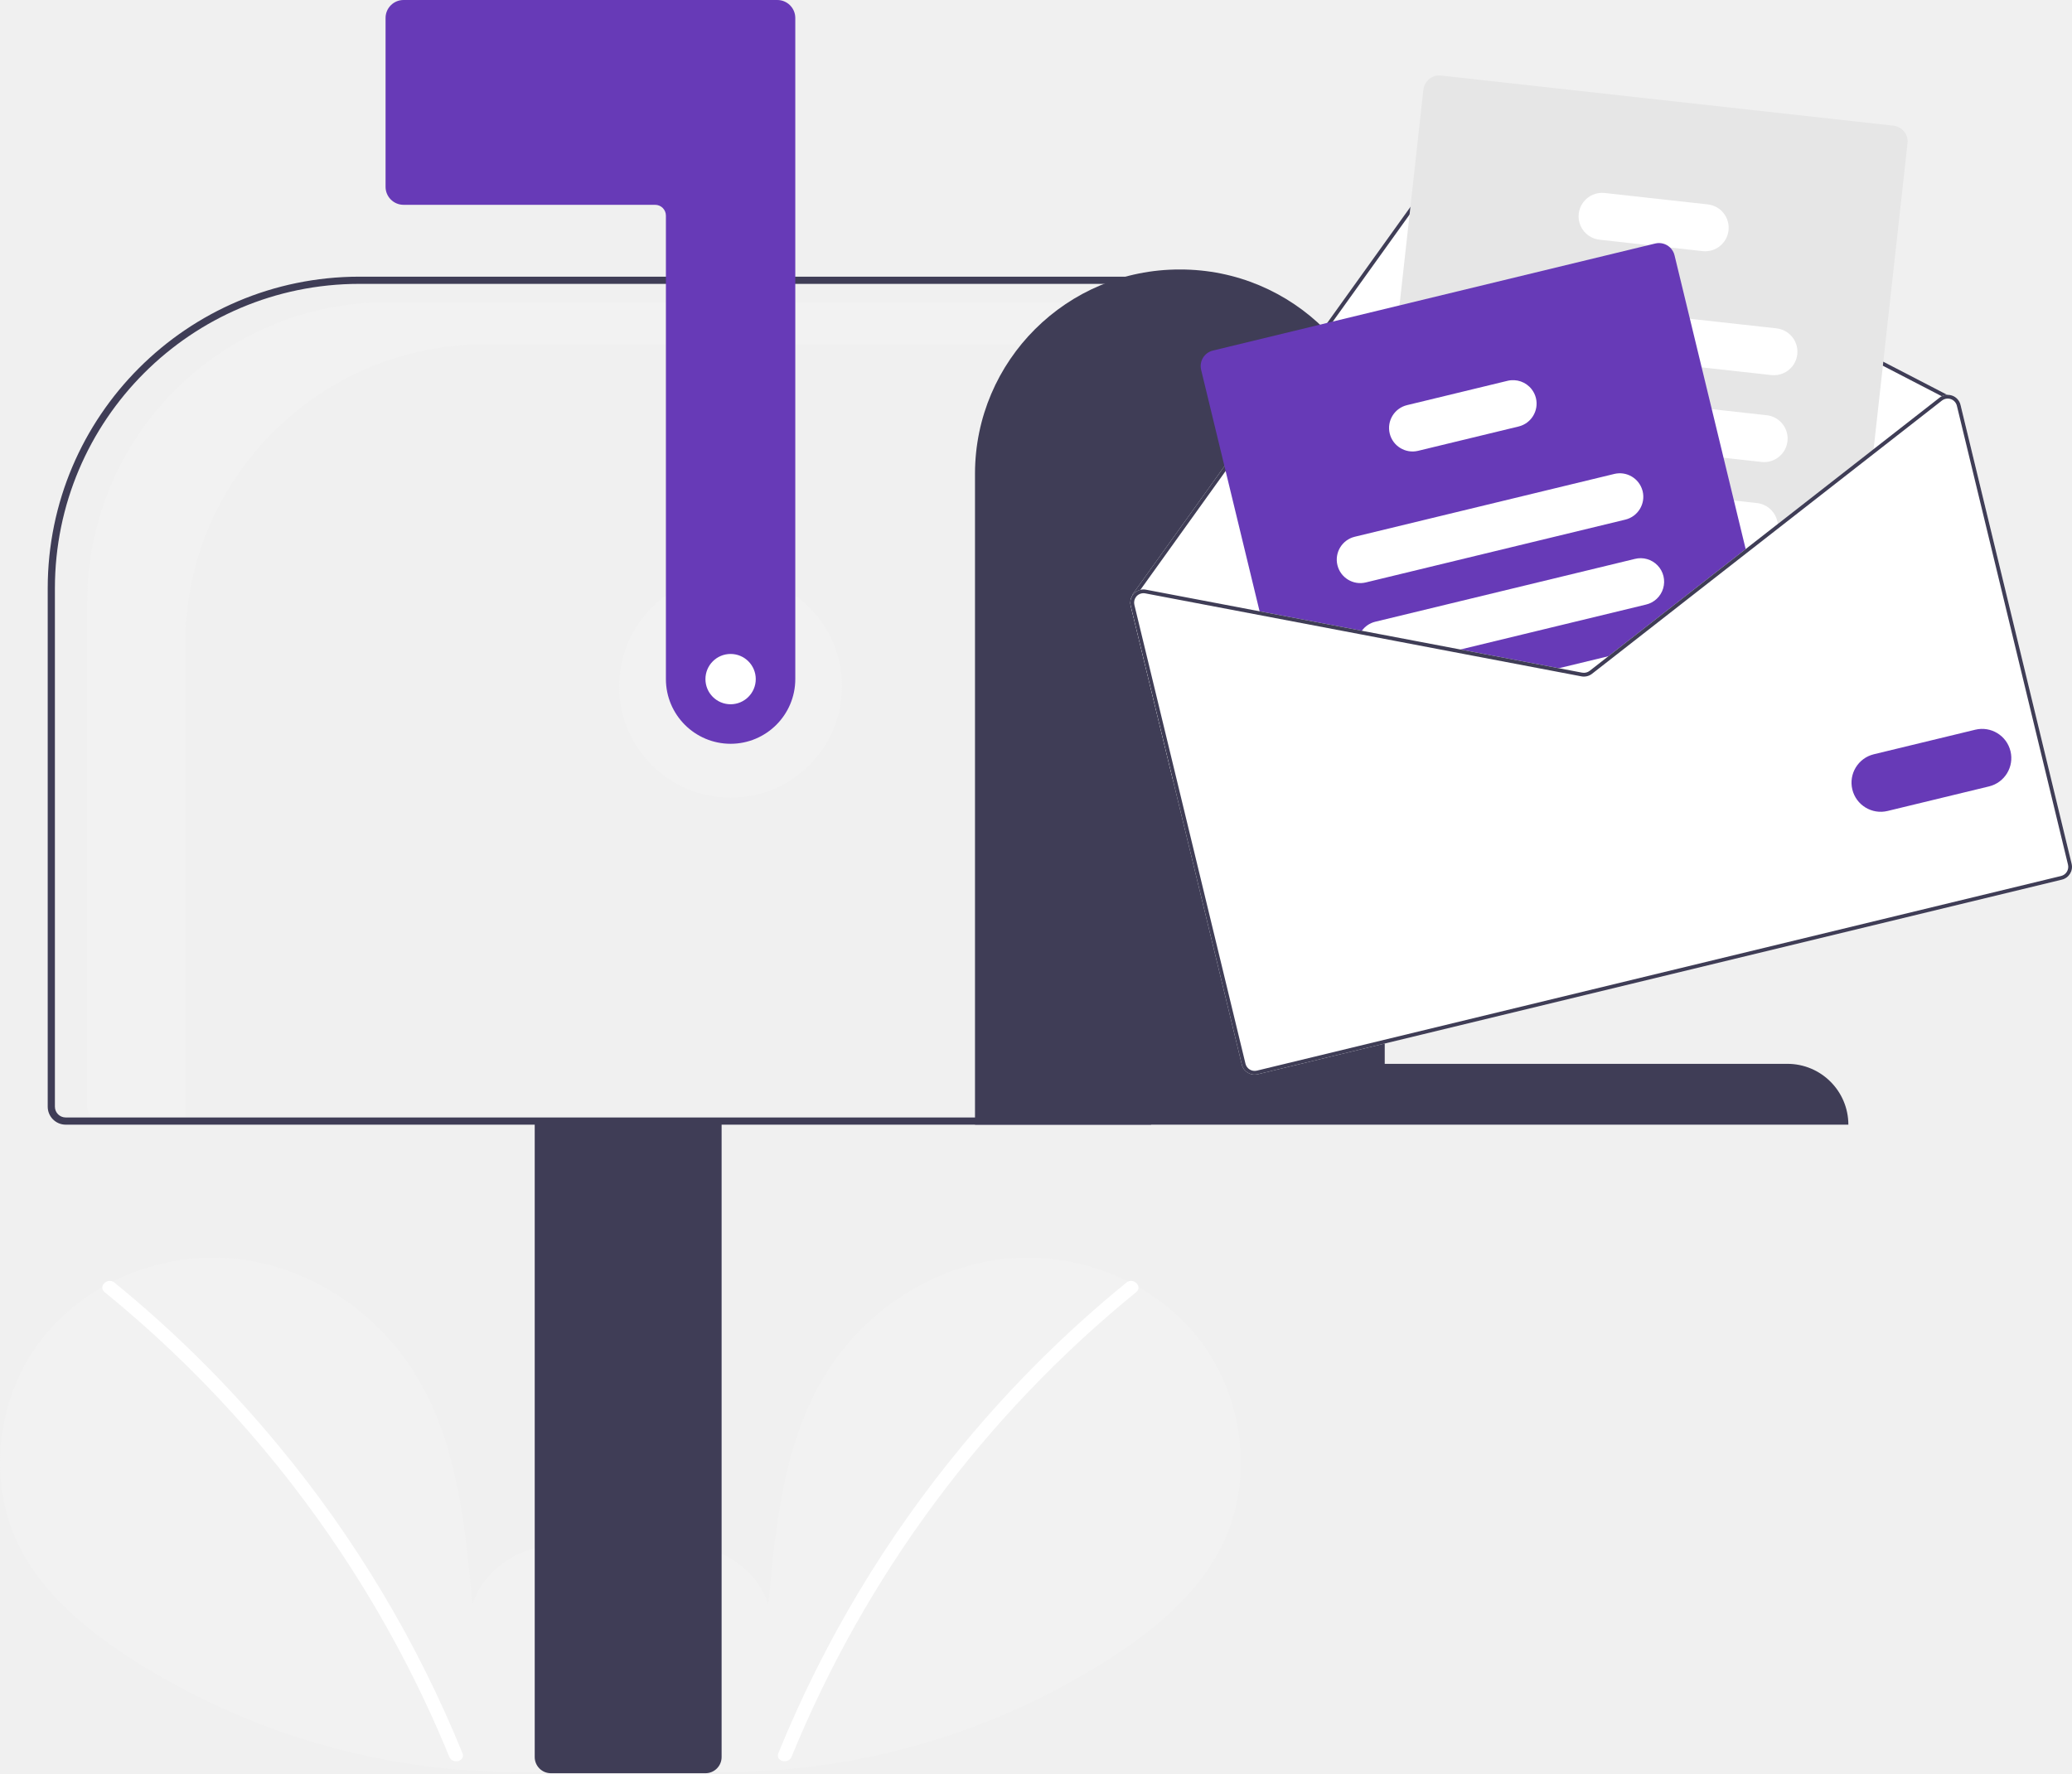
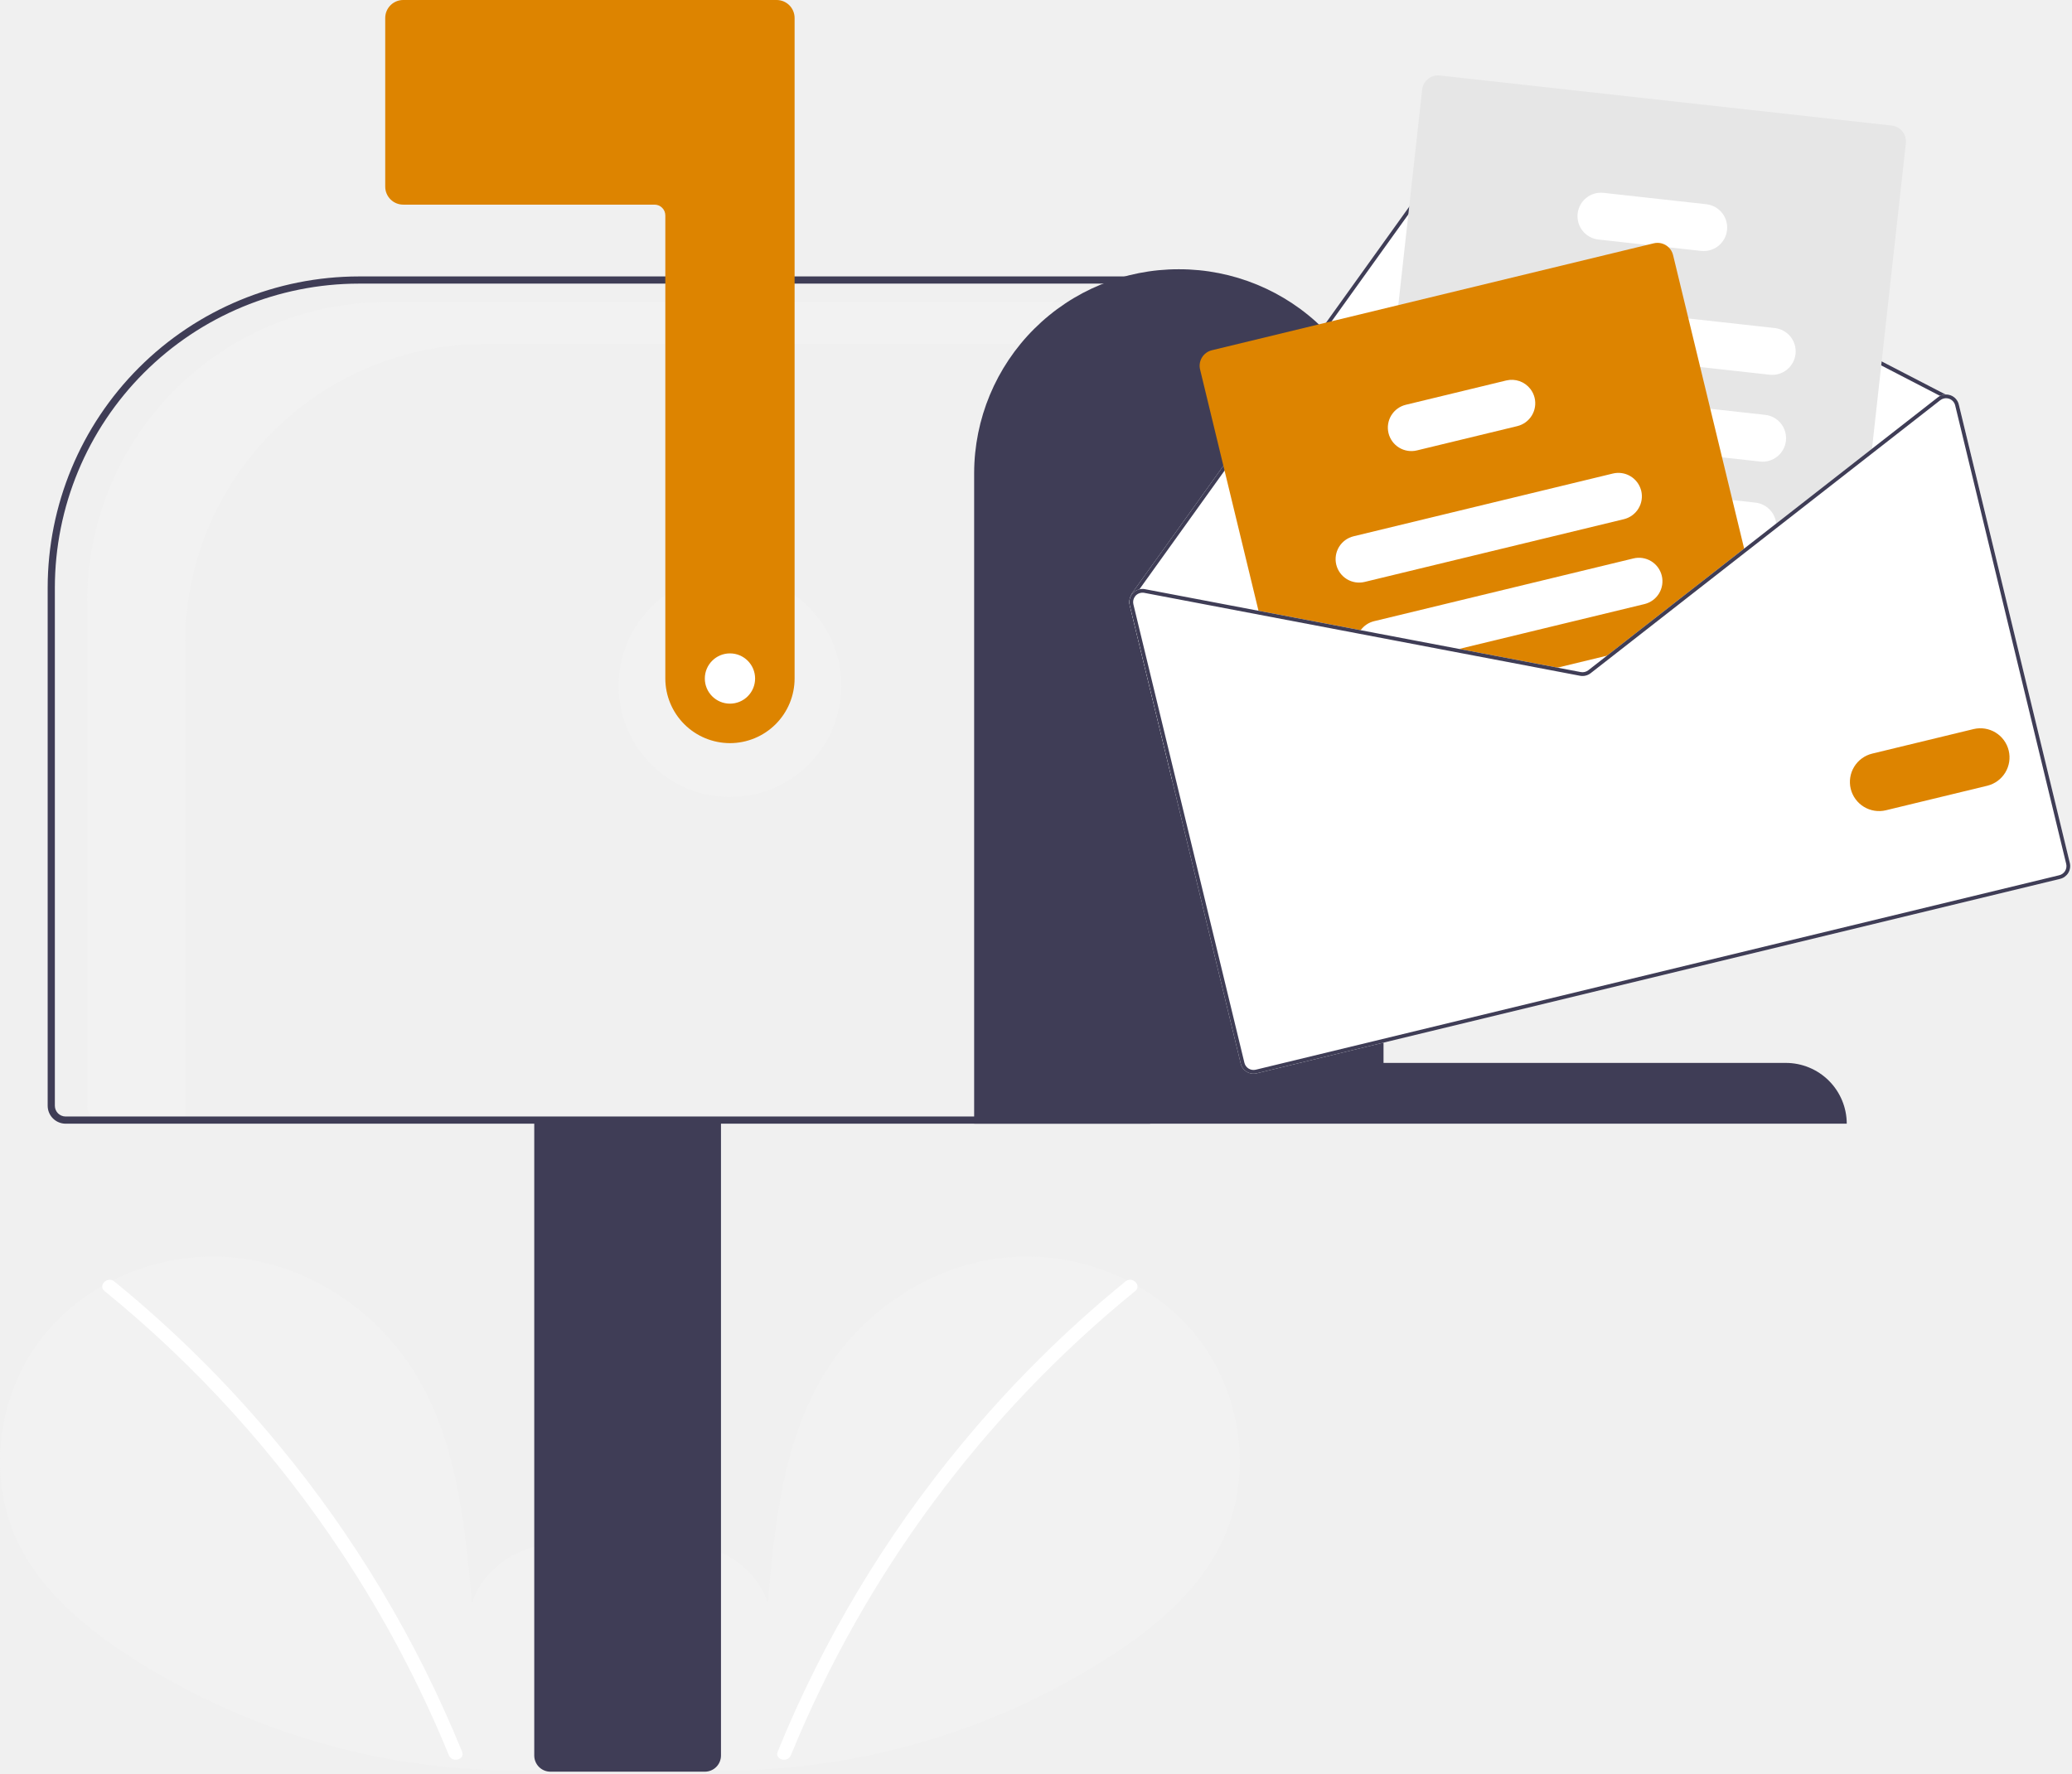
- <svg xmlns="http://www.w3.org/2000/svg" data-name="Layer 1" width="576.499" height="493.5" viewBox="0 0 576.499 493.5">
-   <path d="M481.172,691.6c9.255-7.82,14.876-20.173,13.402-32.2s-10.605-23.082-22.449-25.636-25.345,4.516-28.943,16.085c-1.98-22.306-4.261-45.547-16.12-64.542-10.738-17.2-29.337-29.507-49.494-31.709s-41.38,6.114-53.951,22.024-15.649,39.039-6.845,57.305c6.486,13.456,18.436,23.47,30.956,31.616a199.786,199.786,0,0,0,136.641,29.893" transform="translate(-311.7504 -203.25)" fill="#f2f2f2" />
-   <path d="M343.55,560.174A326.879,326.879,0,0,1,389.104,605.409a327.833,327.833,0,0,1,51.308,85.741c.924,2.264-2.752,3.25-3.666,1.011a324.462,324.462,0,0,0-29.647-56.094,325.7,325.7,0,0,0-66.237-73.205c-1.898-1.546.806-4.221,2.688-2.688Z" transform="translate(-311.7504 -203.25)" fill="#fff" />
-   <path d="M487.565,691.6c-9.255-7.82-14.876-20.173-13.402-32.2s10.605-23.082,22.449-25.636,25.345,4.516,28.943,16.085c1.98-22.306,4.261-45.547,16.12-64.542,10.738-17.2,29.337-29.507,49.494-31.709s41.38,6.114,53.951,22.024,15.649,39.039,6.845,57.305c-6.486,13.456-18.436,23.47-30.956,31.616a199.786,199.786,0,0,1-136.641,29.893" transform="translate(-311.7504 -203.25)" fill="#f2f2f2" />
-   <path d="M625.187,560.174A326.879,326.879,0,0,0,579.633,605.409a327.833,327.833,0,0,0-51.308,85.741c-.924,2.264,2.752,3.25,3.666,1.011a325.987,325.987,0,0,1,95.884-129.299c1.898-1.546-.806-4.221-2.688-2.688Z" transform="translate(-311.7504 -203.25)" fill="#fff" />
-   <circle cx="203.277" cy="191" r="31" fill="#f2f2f2" />
-   <path d="M419.446,287.388H633.027V299.073H446.711a83.418,83.418,0,0,0-83.419,83.418V515.25H339.922a3.895,3.895,0,0,1-3.895-3.895V370.806A83.418,83.418,0,0,1,419.446,287.388Z" transform="translate(-311.7504 -203.25)" fill="#f2f2f2" />
-   <path d="M460.527,692.25V514.75h52v177.5a4.505,4.505,0,0,1-4.5,4.5h-43A4.505,4.505,0,0,1,460.527,692.25Z" transform="translate(-311.7504 -203.25)" fill="#3f3d56" />
-   <path d="M325.027,511.25V366.916A86.764,86.764,0,0,1,411.692,280.25H632.027v236h-302A5.006,5.006,0,0,1,325.027,511.25Zm305-229H411.692a84.761,84.761,0,0,0-84.665,84.666V511.25a3.003,3.003,0,0,0,3,3h300Z" transform="translate(-311.7504 -203.25)" fill="#3f3d56" />
-   <path d="M515.027,410.25a18.02,18.02,0,0,1-18-18v-129a3.003,3.003,0,0,0-3-3h-70a5.006,5.006,0,0,1-5-5v-47a5.006,5.006,0,0,1,5-5h104a5.006,5.006,0,0,1,5,5v184A18.02,18.02,0,0,1,515.027,410.25Z" transform="translate(-311.7504 -203.25)" fill="#673ab7" />
-   <path d="M640.027,278.25h0a56.881,56.881,0,0,1,57,56.761V499.321h112a16.965,16.965,0,0,1,17,16.929h-243V335.011A56.881,56.881,0,0,1,640.027,278.25Z" transform="translate(-311.7504 -203.25)" fill="#3f3d56" />
-   <path d="M626.349,371.817l11.803,48.756L869.033,364.682l-11.803-48.756a3.638,3.638,0,0,0-2.358-2.595,3.594,3.594,0,0,0-1.334-.201L720.079,244.028a3.682,3.682,0,0,0-4.656,1.119l-64.32,89.694L626.855,368.664a.514.514,0,0,0-.089.418A3.642,3.642,0,0,0,626.349,371.817Z" transform="translate(-311.7504 -203.25)" fill="#fff" />
-   <path d="M626.766,369.082a.49.49,0,0,0,.203.316.559.559,0,0,0,.433.086.536.536,0,0,0,.299-.207l.083-.115,1.263-1.766,22.929-31.964,64.301-89.673a2.62,2.62,0,0,1,3.322-.796l132.425,68.567,1.188.617a1.292,1.292,0,0,0,.147.052,1.615,1.615,0,0,1,.271-.026.514.514,0,0,0,.29-.245.524.524,0,0,0-.219-.709l-.164-.087L720.079,244.028a3.682,3.682,0,0,0-4.656,1.119l-64.32,89.694L626.855,368.664A.514.514,0,0,0,626.766,369.082Z" transform="translate(-311.7504 -203.25)" fill="#3f3d56" />
-   <path d="M696.107,374.054l5.139.57,38.143,4.225,25.286,2.799,1.494.166,31.552-24.645,1.209-.944,7.452-5.82,26.514-20.706.159-1.454,9.43-85.114a4.454,4.454,0,0,0-3.929-4.912L712.7,224.278a4.456,4.456,0,0,0-4.912,3.929L701.138,288.244l-3.689,33.286L694.149,351.309l-1.53,13.829-.446,4.006A4.457,4.457,0,0,0,696.107,374.054Z" transform="translate(-311.7504 -203.25)" fill="#e6e6e6" />
-   <path d="M730.692,299.448l54.517,6.038,19.334,2.141a6.54,6.54,0,1,0,1.44-13l-24.047-2.663-49.799-5.522a6.543,6.543,0,0,0-1.444,13.006Z" transform="translate(-311.7504 -203.25)" fill="#fff" />
-   <path d="M727.588,323.564c.141.025.281.05.425.064l63.285,7.011,10.566,1.173a6.542,6.542,0,0,0,1.439-13.005l-15.278-1.69-50.13-5.555-8.436-.935a6.539,6.539,0,0,0-1.87,12.937Z" transform="translate(-311.7504 -203.25)" fill="#fff" />
-   <path d="M720.426,344.948a6.539,6.539,0,0,0,4.88,3.125l25.939,2.873,46.197,5.118.01-.002,1.477.165,7.452-5.82a6.471,6.471,0,0,0,.001-1.33,6.555,6.555,0,0,0-5.787-5.824l-6.417-.713-25.457-2.817-18.317-2.031-23.66-2.622a6.54,6.54,0,0,0-6.319,9.88Z" transform="translate(-311.7504 -203.25)" fill="#fff" />
-   <path d="M756.859,269.97l13.564,1.502,5.991.665,9.05,1.002a6.542,6.542,0,0,0,1.439-13.005l-28.599-3.165a6.541,6.541,0,1,0-1.445,13.001Z" transform="translate(-311.7504 -203.25)" fill="#fff" />
-   <path d="M645.944,306.182l16.537,68.314,27.601,5.248,25.532,4.861,27.394,5.212,8.753,1.666a3.673,3.673,0,0,0,2.94-.712l7.022-5.485,4.446-3.472,31.552-24.645-20.062-82.874a4.403,4.403,0,0,0-1.244-2.159,4.449,4.449,0,0,0-4.125-1.117L649.22,300.813A4.45,4.45,0,0,0,645.944,306.182Z" transform="translate(-311.7504 -203.25)" fill="#673ab7" />
-   <path d="M683.864,360.528a6.546,6.546,0,0,0,7.896,4.818l72.214-17.482a6.55,6.55,0,0,0,4.818-7.896,2.1,2.1,0,0,0-.07-.247,6.539,6.539,0,0,0-7.825-4.571l-72.214,17.482A6.546,6.546,0,0,0,683.864,360.528Z" transform="translate(-311.7504 -203.25)" fill="#fff" />
-   <path d="M690.082,379.744l25.532,4.861L769.699,371.512a6.541,6.541,0,1,0-3.078-12.714l-72.214,17.482a6.494,6.494,0,0,0-3.747,2.511A6.583,6.583,0,0,0,690.082,379.744Z" transform="translate(-311.7504 -203.25)" fill="#fff" />
-   <path d="M743.008,389.817l8.753,1.666a3.673,3.673,0,0,0,2.94-.712l7.022-5.485Z" transform="translate(-311.7504 -203.25)" fill="#fff" />
-   <path d="M698.415,323.897a6.546,6.546,0,0,0,7.896,4.818l27.97-6.771a6.55,6.55,0,0,0,4.818-7.896,6.466,6.466,0,0,0-1.205-2.486,6.545,6.545,0,0,0-6.691-2.332l-27.97,6.771a6.541,6.541,0,0,0-4.818,7.896Z" transform="translate(-311.7504 -203.25)" fill="#fff" />
-   <path d="M715.612,384.604l27.398,5.214,8.75,1.666a3.689,3.689,0,0,0,2.938-.711l7.027-5.486-2.466.597-5.206,4.061a2.636,2.636,0,0,1-2.099.508l-6.479-1.232-27.398-5.214Zm81.838-28.539.267,1.102,1.215-.945Zm-81.838,28.539,27.398,5.214,8.75,1.666a3.689,3.689,0,0,0,2.938-.711l7.027-5.486-2.466.597-5.206,4.061a2.636,2.636,0,0,1-2.099.508l-6.479-1.232-27.398-5.214Zm0,0,27.398,5.214,8.75,1.666a3.689,3.689,0,0,0,2.938-.711l7.027-5.486-2.466.597-5.206,4.061a2.636,2.636,0,0,1-2.099.508l-6.479-1.232-27.398-5.214Zm-89.263-12.787,30.916,127.71a3.667,3.667,0,0,0,4.422,2.698l223.761-54.168a3.666,3.666,0,0,0,2.698-4.422l-30.916-127.71a3.638,3.638,0,0,0-2.358-2.595,3.594,3.594,0,0,0-1.334-.201,3.458,3.458,0,0,0-1.514.398,3.179,3.179,0,0,0-.607.377l-18.364,14.34-26.67,20.833-8.935,6.979.002.008-.008.002-32.766,25.578-5.417,4.239-5.206,4.061a2.636,2.636,0,0,1-2.099.508l-6.479-1.232-27.398-5.214L690.656,378.792,630.595,367.362a3.59,3.59,0,0,0-1.547.033,3.67,3.67,0,0,0-1.788,1.036,4.111,4.111,0,0,0-.493.651A3.642,3.642,0,0,0,626.349,371.817Zm89.263,12.787,27.398,5.214,8.75,1.666a3.689,3.689,0,0,0,2.938-.711l7.027-5.486-2.466.597-5.206,4.061a2.636,2.636,0,0,1-2.099.508l-6.479-1.232-27.398-5.214Zm0,0,27.398,5.214,8.75,1.666a3.689,3.689,0,0,0,2.938-.711l7.027-5.486-2.466.597-5.206,4.061a2.636,2.636,0,0,1-2.099.508l-6.479-1.232-27.398-5.214Zm0,0,27.398,5.214,8.75,1.666a3.689,3.689,0,0,0,2.938-.711l7.027-5.486-2.466.597-5.206,4.061a2.636,2.636,0,0,1-2.099.508l-6.479-1.232-27.398-5.214Z" transform="translate(-311.7504 -203.25)" fill="#fff" />
-   <path d="M715.612,384.604l27.398,5.214,8.75,1.666a3.689,3.689,0,0,0,2.938-.711l7.027-5.486-2.466.597-5.206,4.061a2.636,2.636,0,0,1-2.099.508l-6.479-1.232-27.398-5.214Zm81.838-28.539.267,1.102,1.215-.945Zm-81.838,28.539,27.398,5.214,8.75,1.666a3.689,3.689,0,0,0,2.938-.711l7.027-5.486-2.466.597-5.206,4.061a2.636,2.636,0,0,1-2.099.508l-6.479-1.232-27.398-5.214Zm0,0,27.398,5.214,8.75,1.666a3.689,3.689,0,0,0,2.938-.711l7.027-5.486-2.466.597-5.206,4.061a2.636,2.636,0,0,1-2.099.508l-6.479-1.232-27.398-5.214ZM627.785,369.161l.136.102c.023-.037.062-.071.092-.11a2.643,2.643,0,0,1,2.385-.768l59.686,11.354,25.528,4.865,27.398,5.214,8.75,1.666a3.689,3.689,0,0,0,2.938-.711l7.027-5.486-2.466.597-5.206,4.061a2.636,2.636,0,0,1-2.099.508l-6.479-1.232-27.398-5.214L690.656,378.792,630.595,367.362a3.59,3.59,0,0,0-1.547.033Zm-1.436,2.657,30.916,127.71a3.667,3.667,0,0,0,4.422,2.698l223.761-54.168a3.666,3.666,0,0,0,2.698-4.422l-30.916-127.71a3.638,3.638,0,0,0-2.358-2.595,3.594,3.594,0,0,0-1.334-.201,3.458,3.458,0,0,0-1.514.398,3.179,3.179,0,0,0-.607.377l-18.364,14.34-26.67,20.833-8.935,6.979.002.008-.008.002-32.766,25.578-5.417,4.239-5.206,4.061a2.636,2.636,0,0,1-2.099.508l-6.479-1.232-27.398-5.214L690.656,378.792,630.595,367.362a3.59,3.59,0,0,0-1.547.033,3.67,3.67,0,0,0-1.788,1.036,4.111,4.111,0,0,0-.493.651A3.642,3.642,0,0,0,626.349,371.817Zm1.02-.247a2.598,2.598,0,0,1,.462-2.191.341.341,0,0,1,.091-.117c.023-.037.062-.071.092-.11a2.643,2.643,0,0,1,2.385-.768l59.686,11.354,25.528,4.865,27.398,5.214,8.75,1.666a3.689,3.689,0,0,0,2.938-.711l7.027-5.486,4.444-3.472,31.547-24.648,1.215-.945,7.447-5.817,26.518-20.709,19.171-14.972a2.604,2.604,0,0,1,.987-.477,1.997,1.997,0,0,1,.305-.05,1.615,1.615,0,0,1,.271-.026,2.679,2.679,0,0,1,.901.147,2.625,2.625,0,0,1,1.686,1.853l30.916,127.71a2.62,2.62,0,0,1-1.931,3.165L661.442,501.214a2.618,2.618,0,0,1-3.158-1.933Zm88.244,13.034,27.398,5.214,8.75,1.666a3.689,3.689,0,0,0,2.938-.711l7.027-5.486-2.466.597-5.206,4.061a2.636,2.636,0,0,1-2.099.508l-6.479-1.232-27.398-5.214Zm0,0,27.398,5.214,8.75,1.666a3.689,3.689,0,0,0,2.938-.711l7.027-5.486-2.466.597-5.206,4.061a2.636,2.636,0,0,1-2.099.508l-6.479-1.232-27.398-5.214Zm0,0,27.398,5.214,8.75,1.666a3.689,3.689,0,0,0,2.938-.711l7.027-5.486-2.466.597-5.206,4.061a2.636,2.636,0,0,1-2.099.508l-6.479-1.232-27.398-5.214Z" transform="translate(-311.7504 -203.25)" fill="#3f3d56" />
-   <path d="M827.129,422.967a8.128,8.128,0,0,1,5.981-9.801l28.242-6.837a8.119,8.119,0,0,1,3.821,15.782l-28.242,6.837A8.128,8.128,0,0,1,827.129,422.967Z" transform="translate(-311.7504 -203.25)" fill="#673ab7" />
-   <circle cx="203.277" cy="189" r="7" fill="#fff" />
+ <svg xmlns="http://www.w3.org/2000/svg" width="577" height="494" viewBox="0 0 577 494" fill="none">
+   <g clip-path="url(#clip0_2022_492)">
+     <path d="M169.422 488.35C178.677 480.53 184.298 468.177 182.824 456.151C181.35 444.125 172.219 433.069 160.375 430.515C148.531 427.962 135.03 435.031 131.432 446.601C129.452 424.295 127.171 401.054 115.312 382.058C104.574 364.858 85.975 352.551 65.817 350.349C45.66 348.147 24.438 356.463 11.866 372.373C-0.705 388.283 -3.783 411.412 5.022 429.678C11.508 443.133 23.457 453.147 35.977 461.294C76.434 487.398 124.957 498.013 172.618 491.187" fill="#F2F2F2" />
+     <path d="M31.799 356.924C48.432 370.471 63.69 385.622 77.353 402.159C98.737 427.95 116.04 456.866 128.662 487.9C129.586 490.164 125.909 491.15 124.996 488.911C116.969 469.29 107.04 450.502 95.348 432.817C77.117 405.192 54.782 380.507 29.111 359.613C27.213 358.067 29.917 355.391 31.799 356.924Z" fill="white" />
+     <path d="M175.814 488.35C166.56 480.53 160.938 468.177 162.412 456.151C163.887 444.125 173.017 433.069 184.861 430.515C196.705 427.962 210.207 435.031 213.804 446.601C215.784 424.295 218.065 401.054 229.924 382.058C240.663 364.858 259.262 352.551 279.419 350.349C299.576 348.147 320.799 356.463 333.37 372.373C345.941 388.283 349.019 411.412 340.214 429.678C333.728 443.133 321.779 453.147 309.259 461.294C268.802 487.398 220.279 498.013 172.618 491.187" fill="#F2F2F2" />
+     <path d="M313.437 356.924C296.805 370.471 281.546 385.622 267.883 402.159C246.499 427.95 229.196 456.866 216.574 487.9C215.651 490.164 219.327 491.15 220.241 488.911C240.891 438.474 273.857 394.019 316.125 359.613C318.023 358.067 315.319 355.391 313.437 356.924Z" fill="white" />
+     <path d="M203.276 222C220.397 222 234.276 208.121 234.276 191C234.276 173.879 220.397 160 203.276 160C186.156 160 172.276 173.879 172.276 191C172.276 208.121 186.156 222 203.276 222Z" fill="#F2F2F2" />
+     <path d="M107.695 84.138H321.276V95.823H134.961C124.006 95.823 113.158 97.981 103.038 102.173C92.917 106.365 83.721 112.509 75.975 120.256C68.228 128.002 62.084 137.198 57.892 147.319C53.7 157.439 51.542 168.287 51.542 179.241V312H28.171C27.138 312 26.148 311.59 25.417 310.859C24.687 310.129 24.276 309.138 24.276 308.105V167.556C24.276 156.601 26.434 145.754 30.626 135.633C34.818 125.512 40.963 116.316 48.709 108.57C56.455 100.824 65.651 94.68 75.772 90.487C85.893 86.295 96.74 84.138 107.695 84.138Z" fill="#F2F2F2" />
+     <path d="M148.776 489V311.5H200.776V489C200.775 490.193 200.301 491.337 199.457 492.18C198.613 493.024 197.469 493.499 196.276 493.5H153.276C152.083 493.499 150.94 493.024 150.096 492.18C149.252 491.337 148.778 490.193 148.776 489Z" fill="#3F3D56" />
+     <path d="M13.276 308V163.666C13.302 140.688 22.441 118.66 38.689 102.412C54.936 86.165 76.965 77.026 99.942 77H320.276V313H18.276C16.951 312.998 15.68 312.471 14.742 311.534C13.805 310.597 13.278 309.326 13.276 308ZM318.276 79H99.942C77.495 79.025 55.975 87.954 40.102 103.826C24.23 119.698 15.302 141.219 15.276 163.666V308C15.277 308.795 15.594 309.558 16.156 310.12C16.718 310.683 17.481 310.999 18.276 311H318.276V79Z" fill="#3F3D56" />
+     <path d="M203.276 207C198.504 206.995 193.929 205.096 190.554 201.722C187.18 198.347 185.282 193.772 185.276 189V60C185.275 59.205 184.959 58.442 184.397 57.88C183.834 57.317 183.072 57.001 182.276 57H112.276C110.951 56.998 109.68 56.471 108.743 55.534C107.805 54.596 107.278 53.326 107.276 52V5C107.278 3.674 107.805 2.404 108.743 1.466C109.68 0.529 110.951 0.002 112.276 0H216.276C217.602 0.002 218.873 0.529 219.81 1.466C220.748 2.403 221.275 3.674 221.276 5V189C221.271 193.772 219.373 198.347 215.998 201.722C212.624 205.096 208.049 206.995 203.276 207Z" fill="#DD8400" />
+     <path d="M328.276 75C343.362 74.969 357.842 80.931 368.532 91.576C379.222 102.221 385.245 116.676 385.276 131.762V296.071H497.276C501.776 296.062 506.094 297.84 509.282 301.015C512.47 304.19 514.267 308.501 514.276 313H271.276V131.762C271.308 116.676 277.331 102.221 288.021 91.576C298.71 80.931 313.191 74.969 328.276 75Z" fill="#3F3D56" />
+     <path d="M314.599 168.568L326.402 217.324L557.283 161.432L545.48 112.676C545.338 112.08 545.047 111.529 544.635 111.076C544.222 110.622 543.702 110.28 543.123 110.081C542.695 109.93 542.242 109.862 541.789 109.88L408.329 40.778C407.547 40.379 406.648 40.272 405.794 40.477C404.941 40.683 404.188 41.186 403.673 41.898L339.353 131.591L315.105 165.414C315.061 165.473 315.031 165.541 315.015 165.613C315 165.686 315 165.76 315.016 165.832C314.523 166.654 314.373 167.636 314.599 168.568Z" fill="white" />
+     <path d="M315.016 165.832C315.028 165.896 315.052 165.956 315.086 166.01C315.121 166.065 315.166 166.111 315.219 166.148C315.282 166.191 315.353 166.221 315.427 166.235C315.502 166.25 315.578 166.25 315.653 166.234C315.773 166.202 315.879 166.128 315.952 166.026L316.035 165.911L317.297 164.145L340.226 132.181L404.527 42.508C404.894 42 405.431 41.64 406.04 41.494C406.65 41.348 407.292 41.425 407.849 41.712L540.274 110.278L541.463 110.895C541.511 110.915 541.56 110.933 541.61 110.947C541.7 110.931 541.791 110.922 541.882 110.921C542.006 110.879 542.11 110.792 542.171 110.676C542.204 110.615 542.224 110.549 542.23 110.48C542.236 110.411 542.229 110.342 542.209 110.276C542.189 110.211 542.156 110.149 542.112 110.096C542.068 110.043 542.014 110 541.953 109.967L541.789 109.88L408.329 40.778C407.547 40.379 406.648 40.272 405.794 40.477C404.941 40.683 404.188 41.186 403.673 41.898L339.353 131.591L315.105 165.414C315.061 165.473 315.031 165.541 315.015 165.613C315 165.686 315 165.76 315.016 165.832Z" fill="#3F3D56" />
+     <path d="M384.357 170.804L389.496 171.374L427.639 175.6L452.925 178.399L454.418 178.565L485.97 153.92L487.179 152.976L494.632 147.156L521.145 126.45L521.304 124.995L530.735 39.881C530.863 38.709 530.522 37.534 529.785 36.613C529.049 35.693 527.977 35.102 526.806 34.97L400.95 21.028C399.778 20.9 398.603 21.241 397.682 21.978C396.762 22.714 396.171 23.786 396.038 24.957L389.388 84.995L385.699 118.28L382.399 148.059L380.869 161.888L380.423 165.894C380.295 167.066 380.638 168.241 381.375 169.162C382.113 170.082 383.185 170.673 384.357 170.804Z" fill="#E6E6E6" />
+     <path d="M418.943 96.198L473.46 102.236L492.793 104.376C493.647 104.471 494.51 104.396 495.335 104.157C496.16 103.918 496.93 103.518 497.6 102.982C498.27 102.445 498.829 101.781 499.243 101.029C499.657 100.277 499.918 99.45 500.013 98.596C500.107 97.743 500.033 96.879 499.794 96.054C499.554 95.229 499.155 94.46 498.618 93.789C498.081 93.119 497.418 92.561 496.665 92.147C495.913 91.733 495.086 91.471 494.233 91.376L470.186 88.713L420.387 83.191C418.662 83.001 416.933 83.503 415.579 84.587C414.225 85.671 413.356 87.249 413.165 88.973C412.974 90.697 413.475 92.427 414.558 93.782C415.642 95.136 417.219 96.005 418.943 96.198Z" fill="white" />
+     <path d="M415.838 120.314C415.979 120.339 416.119 120.364 416.263 120.378L479.548 127.389L490.114 128.562C491.839 128.752 493.568 128.25 494.923 127.166C496.277 126.081 497.145 124.503 497.336 122.779C497.527 121.054 497.024 119.324 495.94 117.97C494.855 116.616 493.277 115.748 491.552 115.557L476.274 113.866L426.144 108.312L417.708 107.377C416.02 107.189 414.326 107.664 412.983 108.702C411.64 109.74 410.753 111.26 410.511 112.94C410.268 114.62 410.688 116.329 411.682 117.705C412.676 119.081 414.167 120.017 415.838 120.314Z" fill="white" />
+     <path d="M408.675 141.698C409.194 142.559 409.904 143.288 410.75 143.831C411.596 144.373 412.557 144.712 413.555 144.823L439.494 147.696L485.691 152.814L485.701 152.811L487.179 152.976L494.631 147.156C494.677 146.714 494.677 146.268 494.632 145.826C494.475 144.341 493.816 142.955 492.763 141.896C491.711 140.837 490.329 140.168 488.845 140.002L482.428 139.289L456.971 136.472L438.654 134.44L414.994 131.818C413.781 131.684 412.555 131.891 411.455 132.417C410.354 132.943 409.422 133.767 408.765 134.795C408.108 135.822 407.751 137.013 407.735 138.233C407.719 139.453 408.045 140.653 408.675 141.698Z" fill="white" />
+     <path d="M445.109 66.719L458.674 68.222L464.665 68.887L473.715 69.889C475.439 70.079 477.169 69.577 478.524 68.493C479.878 67.408 480.746 65.83 480.937 64.106C481.127 62.381 480.625 60.651 479.541 59.297C478.456 57.943 476.878 57.075 475.153 56.884L446.554 53.718C444.83 53.527 443.101 54.028 441.746 55.111C440.391 56.195 439.523 57.772 439.331 59.496C439.139 61.22 439.641 62.95 440.724 64.305C441.808 65.659 443.385 66.528 445.109 66.719Z" fill="white" />
+     <path d="M334.194 102.932L350.731 171.245L378.332 176.494L403.864 181.355L431.258 186.567L440.011 188.233C440.523 188.329 441.05 188.316 441.557 188.193C442.064 188.071 442.539 187.841 442.95 187.521L449.972 182.037L454.418 178.564L485.971 153.92L465.909 71.046C465.71 70.222 465.278 69.472 464.664 68.887C464.126 68.37 463.466 67.996 462.745 67.801C462.024 67.606 461.266 67.595 460.539 67.77L337.47 97.562C336.324 97.841 335.335 98.562 334.721 99.569C334.106 100.576 333.917 101.785 334.194 102.932Z" fill="#DD8400" />
+     <path d="M372.114 157.278C372.524 158.963 373.585 160.417 375.065 161.32C376.546 162.223 378.324 162.502 380.01 162.096L452.224 144.614C453.909 144.204 455.362 143.142 456.265 141.662C457.168 140.182 457.448 138.404 457.042 136.718C457.024 136.635 457 136.553 456.972 136.472C456.511 134.846 455.438 133.463 453.98 132.611C452.521 131.758 450.789 131.504 449.147 131.9L376.932 149.382C375.247 149.792 373.793 150.853 372.89 152.333C371.987 153.814 371.708 155.592 372.114 157.278Z" fill="white" />
+     <path d="M378.332 176.494L403.864 181.355L457.949 168.262C459.635 167.854 461.089 166.793 461.993 165.312C462.896 163.831 463.175 162.052 462.767 160.366C462.358 158.68 461.297 157.226 459.817 156.322C458.336 155.419 456.557 155.14 454.871 155.548L382.656 173.03C381.147 173.392 379.818 174.283 378.909 175.541C378.69 175.842 378.497 176.161 378.332 176.494Z" fill="white" />
+     <path d="M431.258 186.567L440.011 188.233C440.523 188.33 441.05 188.316 441.557 188.194C442.064 188.071 442.539 187.842 442.95 187.521L449.972 182.037L431.258 186.567Z" fill="white" />
+     <path d="M386.664 120.647C387.073 122.332 388.135 123.786 389.615 124.689C391.096 125.592 392.874 125.871 394.56 125.465L422.53 118.694C424.215 118.283 425.668 117.222 426.571 115.741C427.474 114.261 427.754 112.484 427.348 110.798C427.13 109.892 426.719 109.044 426.143 108.312C425.369 107.322 424.327 106.575 423.141 106.162C421.954 105.748 420.674 105.685 419.452 105.98L391.482 112.751C389.796 113.159 388.342 114.22 387.438 115.701C386.535 117.182 386.256 118.961 386.664 120.647Z" fill="white" />
+     <path d="M403.862 181.355L431.26 186.568L440.011 188.235C440.523 188.33 441.049 188.316 441.556 188.194C442.062 188.071 442.537 187.843 442.949 187.523L449.976 182.037L447.51 182.634L442.304 186.695C442.01 186.923 441.671 187.087 441.309 187.174C440.947 187.262 440.571 187.272 440.205 187.203L433.726 185.971L406.328 180.758L403.862 181.355ZM485.7 152.816L485.967 153.917L487.182 152.973L485.7 152.816ZM403.862 181.355L431.26 186.568L440.011 188.235C440.523 188.33 441.049 188.316 441.556 188.194C442.062 188.071 442.537 187.843 442.949 187.523L449.976 182.037L447.51 182.634L442.304 186.695C442.01 186.923 441.671 187.087 441.309 187.174C440.947 187.262 440.571 187.272 440.205 187.203L433.726 185.971L406.328 180.758L403.862 181.355ZM403.862 181.355L431.26 186.568L440.011 188.235C440.523 188.33 441.049 188.316 441.556 188.194C442.062 188.071 442.537 187.843 442.949 187.523L449.976 182.037L447.51 182.634L442.304 186.695C442.01 186.923 441.671 187.087 441.309 187.174C440.947 187.262 440.571 187.272 440.205 187.203L433.726 185.971L406.328 180.758L403.862 181.355ZM314.599 168.568L345.515 296.278C345.744 297.222 346.339 298.036 347.168 298.542C347.997 299.048 348.993 299.204 349.937 298.976L573.698 244.808C574.642 244.579 575.456 243.985 575.962 243.155C576.468 242.326 576.624 241.33 576.396 240.386L545.48 112.676C545.338 112.08 545.047 111.529 544.635 111.076C544.222 110.622 543.702 110.28 543.123 110.081C542.695 109.93 542.242 109.862 541.789 109.88C541.26 109.896 540.742 110.032 540.274 110.279C540.058 110.381 539.855 110.508 539.667 110.656L521.303 124.995L494.633 145.829L485.698 152.808L485.7 152.816L485.692 152.817L452.926 178.395L447.51 182.634L442.304 186.695C442.01 186.923 441.671 187.087 441.309 187.174C440.947 187.262 440.571 187.272 440.205 187.203L433.726 185.971L406.328 180.758L378.906 175.542L318.845 164.112C318.333 164.011 317.805 164.022 317.297 164.146C316.614 164.312 315.994 164.672 315.509 165.182C315.324 165.382 315.159 165.6 315.016 165.832C314.523 166.654 314.373 167.637 314.599 168.568ZM403.862 181.355L431.26 186.568L440.011 188.235C440.523 188.33 441.049 188.316 441.556 188.194C442.062 188.071 442.537 187.843 442.949 187.523L449.976 182.037L447.51 182.634L442.304 186.695C442.01 186.923 441.671 187.087 441.309 187.174C440.947 187.262 440.571 187.272 440.205 187.203L433.726 185.971L406.328 180.758L403.862 181.355ZM403.862 181.355L431.26 186.568L440.011 188.235C440.523 188.33 441.049 188.316 441.556 188.194C442.062 188.071 442.537 187.843 442.949 187.523L449.976 182.037L447.51 182.634L442.304 186.695C442.01 186.923 441.671 187.087 441.309 187.174C440.947 187.262 440.571 187.272 440.205 187.203L433.726 185.971L406.328 180.758L403.862 181.355ZM403.862 181.355L431.26 186.568L440.011 188.235C440.523 188.33 441.049 188.316 441.556 188.194C442.062 188.071 442.537 187.843 442.949 187.523L449.976 182.037L447.51 182.634L442.304 186.695C442.01 186.923 441.671 187.087 441.309 187.174C440.947 187.262 440.571 187.272 440.205 187.203L433.726 185.971L406.328 180.758L403.862 181.355Z" fill="white" />
+     <path d="M403.862 181.354L431.26 186.568L440.011 188.234C440.523 188.33 441.049 188.316 441.556 188.194C442.062 188.071 442.537 187.843 442.949 187.523L449.976 182.037L447.51 182.634L442.304 186.695C442.01 186.923 441.671 187.087 441.309 187.174C440.947 187.262 440.571 187.272 440.205 187.203L433.726 185.971L406.328 180.757L403.862 181.354ZM485.7 152.815L485.967 153.917L487.182 152.972L485.7 152.815ZM403.862 181.354L431.26 186.568L440.011 188.234C440.523 188.33 441.049 188.316 441.556 188.194C442.062 188.071 442.537 187.843 442.949 187.523L449.976 182.037L447.51 182.634L442.304 186.695C442.01 186.923 441.671 187.087 441.309 187.174C440.947 187.262 440.571 187.272 440.205 187.203L433.726 185.971L406.328 180.757L403.862 181.354ZM403.862 181.354L431.26 186.568L440.011 188.234C440.523 188.33 441.049 188.316 441.556 188.194C442.062 188.071 442.537 187.843 442.949 187.523L449.976 182.037L447.51 182.634L442.304 186.695C442.01 186.923 441.671 187.087 441.309 187.174C440.947 187.262 440.571 187.272 440.205 187.203L433.726 185.971L406.328 180.757L403.862 181.354ZM316.035 165.911L316.171 166.013C316.193 165.976 316.233 165.943 316.263 165.903C316.566 165.588 316.943 165.353 317.359 165.219C317.775 165.085 318.218 165.056 318.648 165.136L378.334 176.49L403.862 181.354L431.26 186.568L440.011 188.234C440.523 188.33 441.049 188.316 441.556 188.194C442.062 188.071 442.537 187.843 442.949 187.523L449.976 182.037L447.51 182.634L442.304 186.695C442.01 186.923 441.671 187.087 441.309 187.174C440.947 187.262 440.571 187.272 440.205 187.203L433.726 185.971L406.328 180.757L378.906 175.542L318.845 164.112C318.333 164.011 317.805 164.022 317.297 164.146L316.035 165.911ZM314.599 168.568L345.515 296.278C345.744 297.222 346.339 298.036 347.168 298.542C347.997 299.048 348.993 299.204 349.937 298.976L573.698 244.808C574.642 244.579 575.456 243.985 575.962 243.155C576.468 242.326 576.624 241.33 576.396 240.386L545.48 112.676C545.338 112.08 545.047 111.529 544.635 111.076C544.222 110.622 543.702 110.28 543.123 110.081C542.695 109.93 542.242 109.862 541.789 109.88C541.26 109.896 540.742 110.032 540.274 110.279C540.058 110.381 539.855 110.508 539.667 110.656L521.303 124.995L494.633 145.829L485.698 152.808L485.7 152.815L485.692 152.817L452.926 178.395L447.51 182.634L442.304 186.695C442.01 186.923 441.671 187.087 441.309 187.174C440.947 187.262 440.571 187.272 440.205 187.203L433.726 185.971L406.328 180.757L378.906 175.542L318.845 164.112C318.333 164.011 317.805 164.022 317.297 164.146C316.614 164.312 315.994 164.672 315.509 165.181C315.324 165.382 315.159 165.6 315.016 165.832C314.523 166.654 314.373 167.637 314.599 168.568ZM315.619 168.321C315.527 167.944 315.521 167.552 315.601 167.173C315.681 166.794 315.845 166.438 316.08 166.13C316.101 166.085 316.132 166.045 316.171 166.013C316.193 165.976 316.233 165.943 316.263 165.903C316.566 165.588 316.943 165.353 317.359 165.219C317.775 165.085 318.218 165.056 318.648 165.136L378.334 176.49L403.862 181.354L431.26 186.568L440.011 188.234C440.523 188.33 441.049 188.316 441.556 188.194C442.062 188.071 442.537 187.843 442.949 187.523L449.976 182.037L454.42 178.565L485.967 153.917L487.182 152.972L494.628 147.155L521.147 126.446L540.318 111.474C540.609 111.247 540.946 111.084 541.305 110.997C541.405 110.972 541.507 110.956 541.61 110.947C541.7 110.931 541.79 110.922 541.882 110.921C542.188 110.918 542.493 110.968 542.782 111.068C543.195 111.212 543.566 111.457 543.861 111.78C544.155 112.104 544.364 112.496 544.468 112.921L575.384 240.631C575.466 240.966 575.48 241.313 575.427 241.654C575.374 241.994 575.254 242.32 575.075 242.614C574.896 242.908 574.66 243.164 574.382 243.367C574.103 243.57 573.788 243.716 573.453 243.796L349.692 297.964C349.017 298.127 348.305 298.014 347.713 297.652C347.121 297.289 346.697 296.706 346.535 296.031L315.619 168.321ZM403.862 181.354L431.26 186.568L440.011 188.234C440.523 188.33 441.049 188.316 441.556 188.194C442.062 188.071 442.537 187.843 442.949 187.523L449.976 182.037L447.51 182.634L442.304 186.695C442.01 186.923 441.671 187.087 441.309 187.174C440.947 187.262 440.571 187.272 440.205 187.203L433.726 185.971L406.328 180.757L403.862 181.354ZM403.862 181.354L431.26 186.568L440.011 188.234C440.523 188.33 441.049 188.316 441.556 188.194C442.062 188.071 442.537 187.843 442.949 187.523L449.976 182.037L447.51 182.634L442.304 186.695C442.01 186.923 441.671 187.087 441.309 187.174C440.947 187.262 440.571 187.272 440.205 187.203L433.726 185.971L406.328 180.757L403.862 181.354ZM403.862 181.354L431.26 186.568L440.011 188.234C440.523 188.33 441.049 188.316 441.556 188.194C442.062 188.071 442.537 187.843 442.949 187.523L449.976 182.037L447.51 182.634L442.304 186.695C442.01 186.923 441.671 187.087 441.309 187.174C440.947 187.262 440.571 187.272 440.205 187.203L433.726 185.971L406.328 180.757L403.862 181.354Z" fill="#3F3D56" />
+     <path d="M515.378 219.718C514.874 217.625 515.221 215.418 516.342 213.58C517.463 211.743 519.268 210.425 521.359 209.916L549.601 203.08C551.691 202.582 553.893 202.932 555.725 204.054C557.556 205.177 558.869 206.979 559.374 209.067C559.88 211.155 559.537 213.358 558.421 215.194C557.305 217.03 555.507 218.349 553.421 218.862L525.18 225.698C523.087 226.203 520.88 225.856 519.042 224.735C517.205 223.614 515.887 221.809 515.378 219.718Z" fill="#DD8400" />
+     <path d="M203.276 196C207.142 196 210.276 192.866 210.276 189C210.276 185.134 207.142 182 203.276 182C199.41 182 196.276 185.134 196.276 189C196.276 192.866 199.41 196 203.276 196Z" fill="white" />
+   </g>
+   <defs>
+     <clipPath id="clip0_2022_492">
+       <rect width="576.499" height="493.5" fill="white" />
+     </clipPath>
+   </defs>
</svg>
